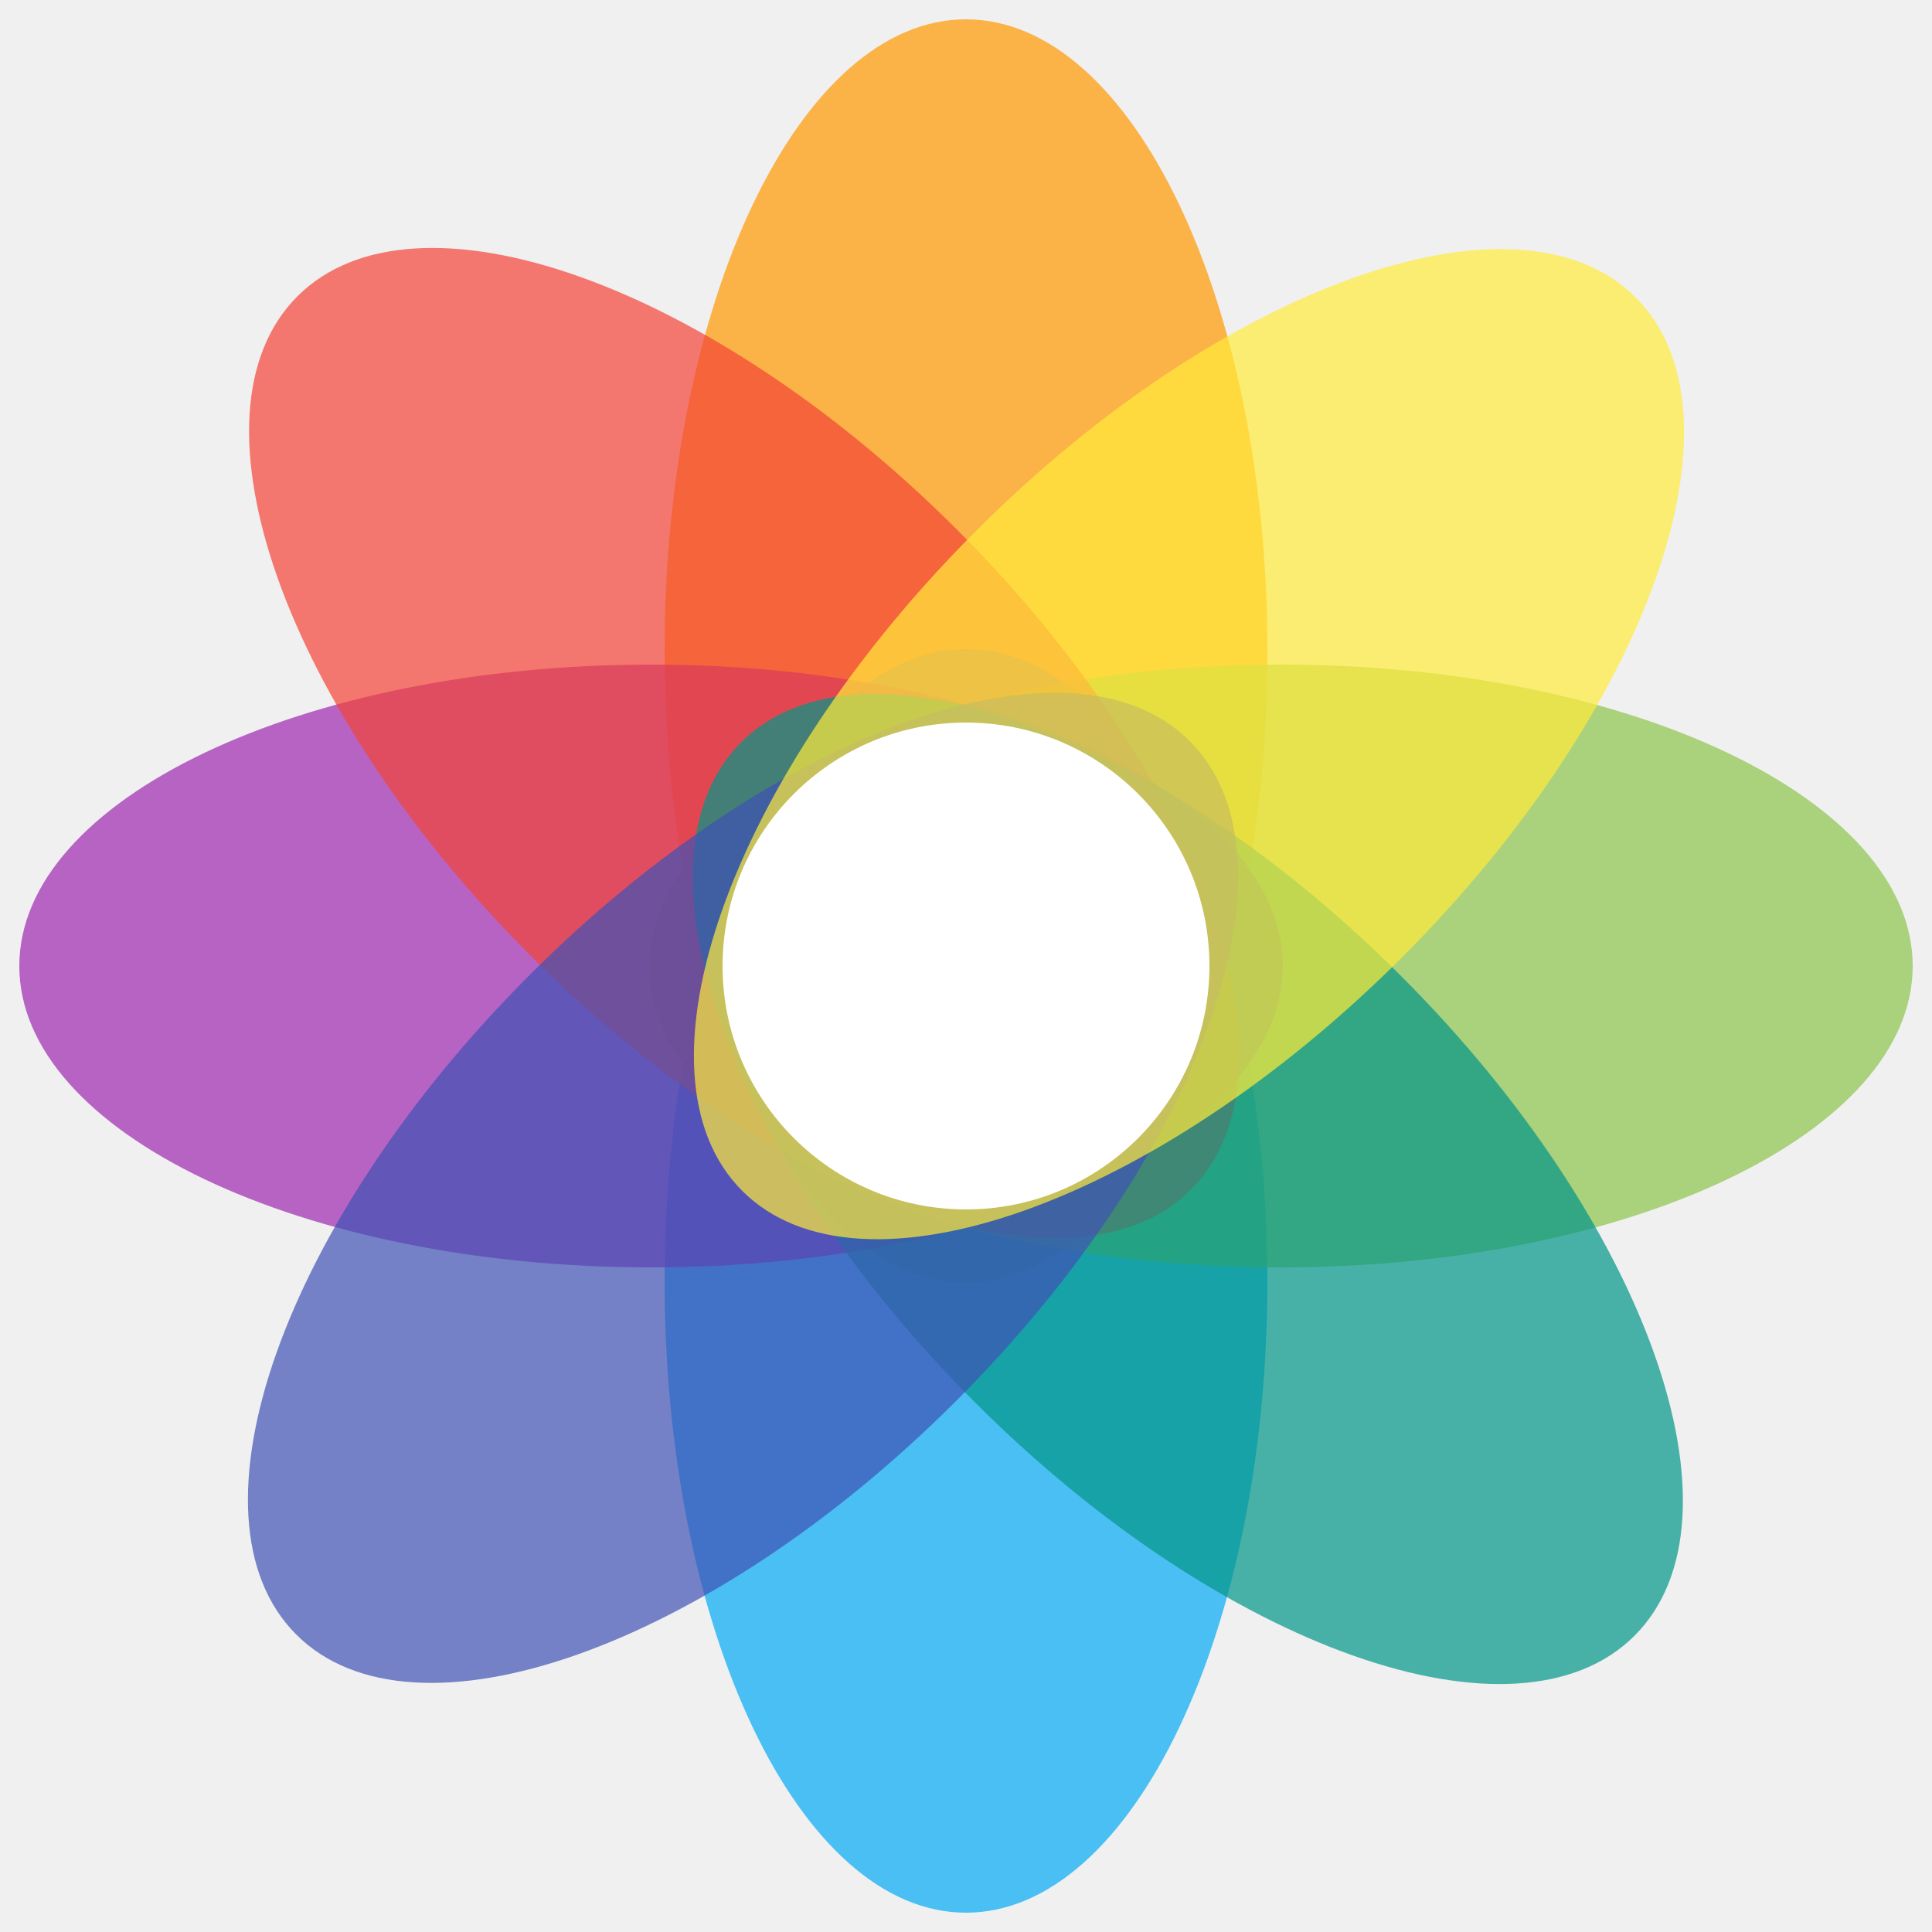
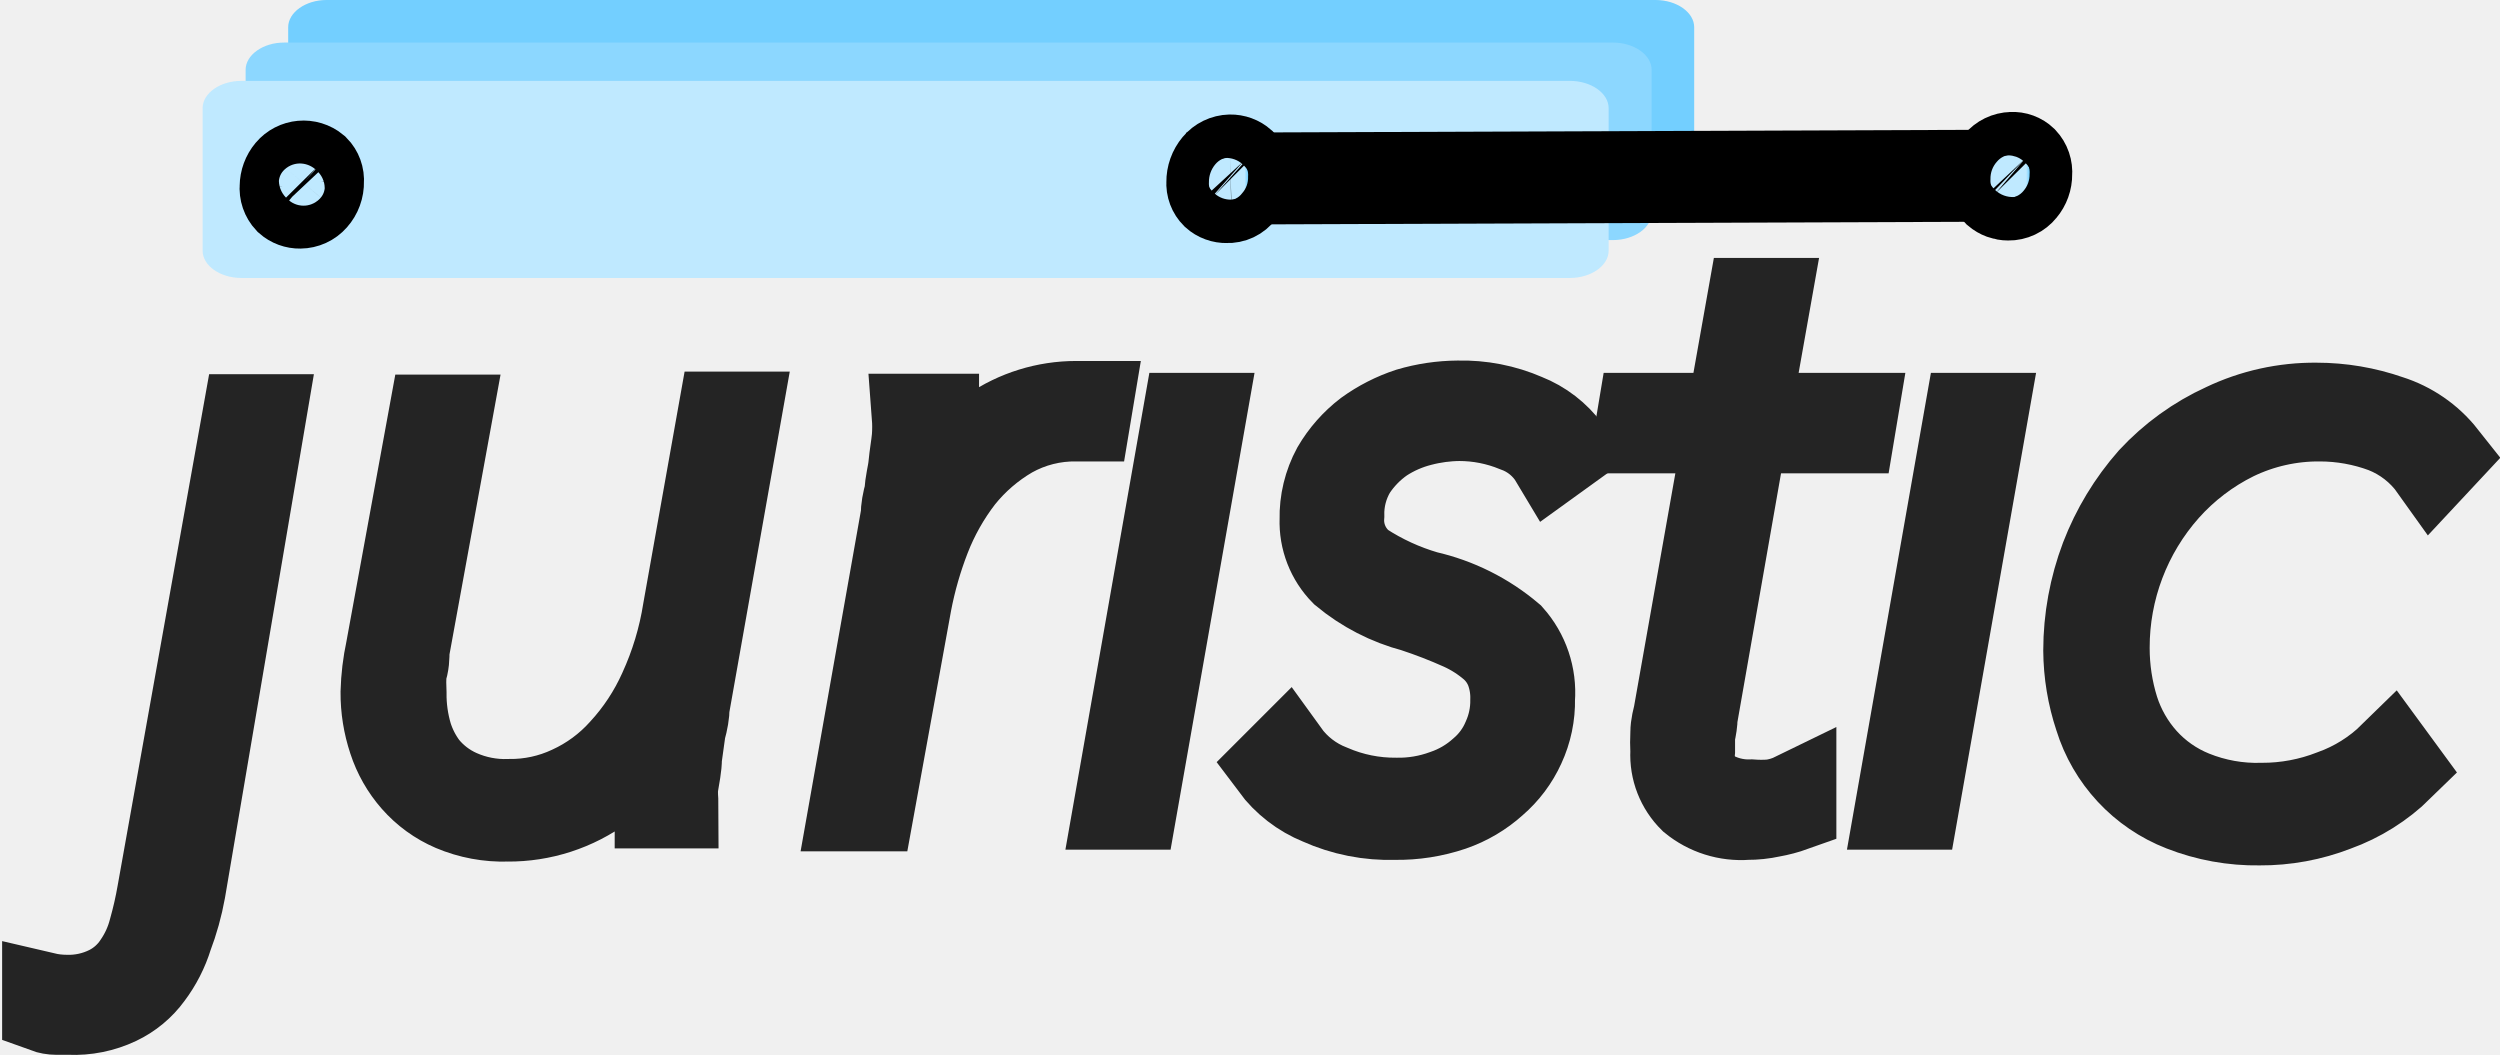
- <svg xmlns="http://www.w3.org/2000/svg" version="1.1" id="Layer_1" x="0px" y="0px" viewBox="0 0 100 100" style="enable-background:new 0 0 100 100;" xml:space="preserve">
-   <style type="text/css">
- 	.st0{opacity:0.7;fill:#FF9800;}
- 	.st1{opacity:0.7;fill:#03A9F4;}
- 	.st2{opacity:0.7;fill:#8BC34A;}
- 	.st3{opacity:0.7;fill:#9C27B0;}
- 	.st4{opacity:0.7;fill:#F44336;}
- 	.st5{opacity:0.7;fill:#009688;}
- 	.st6{opacity:0.7;fill:#3F51B5;}
- 	.st7{opacity:0.7;fill:#FFEB3B;}
- 	.st8{fill:#FFFFFF;}
- </style>
-   <g>
-     <g>
-       <ellipse class="st0" cx="50" cy="33.7" rx="15.6" ry="32.7" />
-       <ellipse class="st1" cx="50" cy="66.3" rx="15.6" ry="32.7" />
-       <ellipse class="st2" cx="66.3" cy="50" rx="32.7" ry="15.6" />
-       <ellipse class="st3" cx="33.7" cy="50" rx="32.7" ry="15.6" />
-       <ellipse transform="matrix(0.7071 -0.7071 0.7071 0.7071 -15.9298 38.4579)" class="st4" cx="38.5" cy="38.5" rx="15.6" ry="32.7" />
-       <ellipse transform="matrix(0.7071 -0.7071 0.7071 0.7071 -25.4916 61.5421)" class="st5" cx="61.5" cy="61.5" rx="15.6" ry="32.7" />
-       <ellipse transform="matrix(0.7071 -0.7071 0.7071 0.7071 -32.2528 45.2191)" class="st6" cx="38.5" cy="61.5" rx="32.7" ry="15.6" />
-       <ellipse transform="matrix(0.7071 -0.7071 0.7071 0.7071 -9.1686 54.7809)" class="st7" cx="61.5" cy="38.5" rx="32.7" ry="15.6" />
+ <svg xmlns="http://www.w3.org/2000/svg" xmlns:xlink="http://www.w3.org/1999/xlink" viewBox="0 0 58.73 24.78">
+   <defs>
+     <style>.cls-1{fill:#73cfff;}.cls-2{fill:#8cd7ff;}.cls-3{fill:#bfe9ff;}.cls-4,.cls-5{fill:none;}.cls-4{stroke:#242424;}.cls-4,.cls-5,.cls-6,.cls-7,.cls-8{stroke-miterlimit:10;stroke-width:2px;}.cls-5,.cls-6,.cls-7,.cls-8{stroke:#000;}.cls-6{fill:url(#linear-gradient);}.cls-7{fill:url(#linear-gradient-2);}.cls-8{fill:url(#linear-gradient-3);}</style>
+     <linearGradient id="linear-gradient" x1="28.86" y1="4.17" x2="47.4" y2="4.17" gradientTransform="matrix(0.98, 0, 0, 0.85, 0.64, 0.48)" gradientUnits="userSpaceOnUse">
+       <stop offset="0.91" stop-color="#bfe9ff" />
+       <stop offset="1" stop-color="#73cfff" />
+     </linearGradient>
+     <linearGradient id="linear-gradient-2" x1="46.76" y1="4.14" x2="47.68" y2="4.14" gradientTransform="matrix(1, 0, 0, 1, 0, 0)" xlink:href="#linear-gradient" />
+     <linearGradient id="linear-gradient-3" x1="28.4" y1="4.2" x2="29.32" y2="4.2" gradientTransform="matrix(1, 0, 0, 1, 0, 0)" xlink:href="#linear-gradient" />
+   </defs>
+   <g id="Layer_2" data-name="Layer 2">
+     <g id="svg8">
+       <g id="layer3">
+         <path id="rect16-7" class="cls-1" d="M7.67,0H38.89c.5,0,.91.29.91.64V4c0,.35-.41.64-.91.64H7.67c-.49,0-.9-.29-.9-.64V.64C6.77.29,7.18,0,7.67,0Z" />
+       </g>
+       <g id="layer3-2" data-name="layer3">
+         <path id="rect16-7-2" data-name="rect16-7" class="cls-2" d="M6.67,1H37.89c.5,0,.91.29.91.64V5c0,.35-.41.64-.91.64H6.67c-.49,0-.9-.29-.9-.64V1.64C5.77,1.29,6.18,1,6.67,1Z" />
+       </g>
+       <g id="layer3-3" data-name="layer3">
+         <path id="rect16-7-3" data-name="rect16-7" class="cls-3" d="M5.67,1.9H36.88c.5,0,.91.29.91.64V5.89c0,.35-.41.64-.91.64H5.67c-.5,0-.91-.29-.91-.64V2.54C4.76,2.19,5.17,1.9,5.67,1.9Z" />
+       </g>
+       <path class="cls-4" d="M4.3,20.92A6.09,6.09,0,0,1,4,22a3,3,0,0,1-.47.92,2,2,0,0,1-.76.63,2.41,2.41,0,0,1-1.14.23h-.3a.82.82,0,0,1-.28-.05l0-.36a2.27,2.27,0,0,0,.5.06,2.09,2.09,0,0,0,1-.22,1.68,1.68,0,0,0,.64-.57,2.48,2.48,0,0,0,.36-.79,8.63,8.63,0,0,0,.2-.88l2-11.18h.44Z" />
+       <path class="cls-5" d="M7.05,4.84a.44.44,0,0,1-.3-.11.45.45,0,0,1-.12-.35A.6.6,0,0,1,6.77,4a.47.47,0,0,1,.66-.06.42.42,0,0,1,.12.33.59.59,0,0,1-.15.41A.47.47,0,0,1,7.05,4.84Z" />
+       <path class="cls-4" d="M11.92,19.24A3.06,3.06,0,0,1,10.63,19a2.54,2.54,0,0,1-.91-.66,2.7,2.7,0,0,1-.54-.95A3.5,3.5,0,0,1,9,16.26a5.44,5.44,0,0,1,.12-1l1-5.46h.44l-1,5.48c0,.15,0,.32-.07.5a4.9,4.9,0,0,0,0,.5,3.41,3.41,0,0,0,.14,1A2.41,2.41,0,0,0,10,18a2.14,2.14,0,0,0,.78.6,2.64,2.64,0,0,0,1.18.23,3.28,3.28,0,0,0,1.43-.31,3.68,3.68,0,0,0,1.21-.89,5.23,5.23,0,0,0,.93-1.41,7.23,7.23,0,0,0,.57-1.89l.82-4.6h.44l-1.22,6.88q0,.22-.09.54l-.09.65c0,.22-.05.43-.08.63s0,.37,0,.5h-.44c0-.13,0-.3.06-.5s.06-.41.08-.65.06-.46.1-.68.08-.41.1-.59h0a4.75,4.75,0,0,1-1.61,2A3.74,3.74,0,0,1,11.92,19.24Z" />
+       <path class="cls-4" d="M23.28,10.1a3.54,3.54,0,0,1,2-.62h.18l.16,0-.06.36-.15,0h-.11a3.05,3.05,0,0,0-1.55.39,4.2,4.2,0,0,0-1.16,1,5.63,5.63,0,0,0-.79,1.4,8.81,8.81,0,0,0-.44,1.53L20.48,19H20l1.22-6.89q0-.23.09-.54c0-.22.07-.43.09-.65s.06-.43.08-.64a3.31,3.31,0,0,0,0-.5H22c0,.14,0,.3-.06.5s-.05.42-.08.65-.06.46-.1.68-.07.42-.1.59h0A4.74,4.74,0,0,1,23.28,10.1Z" />
+       <polygon class="cls-4" points="26.22 18.96 27.84 9.76 28.28 9.76 26.66 18.96 26.22 18.96" />
+       <path class="cls-4" d="M30.22,17.68a2.32,2.32,0,0,0,1.05.81,3.77,3.77,0,0,0,1.53.31,3.12,3.12,0,0,0,1.13-.19,2.5,2.5,0,0,0,.87-.51,2,2,0,0,0,.55-.75,2.15,2.15,0,0,0,.19-.91,1.83,1.83,0,0,0-.11-.68,1.4,1.4,0,0,0-.38-.55,3,3,0,0,0-.72-.46,11.38,11.38,0,0,0-1.11-.43,4.34,4.34,0,0,1-1.67-.86,1.71,1.71,0,0,1-.49-1.26A2.41,2.41,0,0,1,31.35,11a2.93,2.93,0,0,1,.75-.85,3.67,3.67,0,0,1,1-.51,4.16,4.16,0,0,1,1.15-.17,3.75,3.75,0,0,1,1.59.31,2.28,2.28,0,0,1,1,.77l-.36.26a1.67,1.67,0,0,0-.88-.72,3.49,3.49,0,0,0-1.32-.26,3.72,3.72,0,0,0-.9.12,2.94,2.94,0,0,0-.89.39,2.59,2.59,0,0,0-.69.71,2,2,0,0,0-.28,1.07,1.32,1.32,0,0,0,.5,1.14,5.59,5.59,0,0,0,1.48.68,4.7,4.7,0,0,1,2,1A2,2,0,0,1,36,16.42a2.49,2.49,0,0,1-.23,1.1,2.55,2.55,0,0,1-.66.88,2.9,2.9,0,0,1-1,.59,4,4,0,0,1-1.34.21A4,4,0,0,1,31,18.85,2.58,2.58,0,0,1,29.9,18Z" />
+       <path class="cls-4" d="M41.61,19.14a2.62,2.62,0,0,1-.57.06,1.83,1.83,0,0,1-1.3-.41,1.48,1.48,0,0,1-.44-1.13,4.39,4.39,0,0,1,0-.44c0-.19.05-.34.07-.44l1.18-6.66H38.46l.06-.36h2.1l.48-2.7h.44l-.48,2.7h2.52l-.06.36H41l-1.18,6.73q0,.16-.06.42c0,.16,0,.29,0,.37a1.07,1.07,0,0,0,.38.93,1.76,1.76,0,0,0,1,.27,3.06,3.06,0,0,0,.47,0,1.73,1.73,0,0,0,.53-.16V19A3.24,3.24,0,0,1,41.61,19.14Z" />
+       <polygon class="cls-4" points="44.58 18.96 46.2 9.76 46.64 9.76 45.02 18.96 44.58 18.96" />
+       <rect id="rect100" class="cls-6" x="28.86" y="4.08" width="18.14" height="0.16" transform="translate(-0.01 0.14) rotate(-0.21)" />
+       <path class="cls-7" d="M47.26,3.63a.4.4,0,0,1,.3.11.45.45,0,0,1,.12.35.59.59,0,0,1-.14.39.45.45,0,0,1-.36.17.46.46,0,0,1-.3-.11.42.42,0,0,1-.12-.33.59.59,0,0,1,.15-.41A.47.47,0,0,1,47.26,3.63Z" />
+       <path class="cls-8" d="M28.9,3.69a.44.44,0,0,1,.3.11.46.46,0,0,1,.12.35.55.55,0,0,1-.14.39.42.42,0,0,1-.36.17.43.43,0,0,1-.3-.11.41.41,0,0,1-.12-.32.64.64,0,0,1,.15-.42A.47.47,0,0,1,28.9,3.69Z" />
+       <path class="cls-4" d="M54.87,19a4.86,4.86,0,0,1-1.79.33A4.78,4.78,0,0,1,51.26,19a3.37,3.37,0,0,1-2-2.15A5.08,5.08,0,0,1,49,15.28a6.19,6.19,0,0,1,.4-2.18,6.11,6.11,0,0,1,1.12-1.85A5.44,5.44,0,0,1,52.25,10a4.93,4.93,0,0,1,2.17-.48,5.2,5.2,0,0,1,1.71.29,2.67,2.67,0,0,1,1.29.89l-.28.3A2.53,2.53,0,0,0,56,10.11a4.32,4.32,0,0,0-1.5-.27,4.51,4.51,0,0,0-2,.45,5.25,5.25,0,0,0-1.59,1.21,5.58,5.58,0,0,0-1.41,3.72,4.84,4.84,0,0,0,.22,1.45,3.23,3.23,0,0,0,.67,1.17,3.07,3.07,0,0,0,1.13.79,4,4,0,0,0,1.62.29,4.51,4.51,0,0,0,1.65-.31,3.82,3.82,0,0,0,1.39-.87l.22.3A4.22,4.22,0,0,1,54.87,19Z" />
    </g>
-     <circle class="st8" cx="50" cy="50" r="12.6" />
  </g>
</svg>
